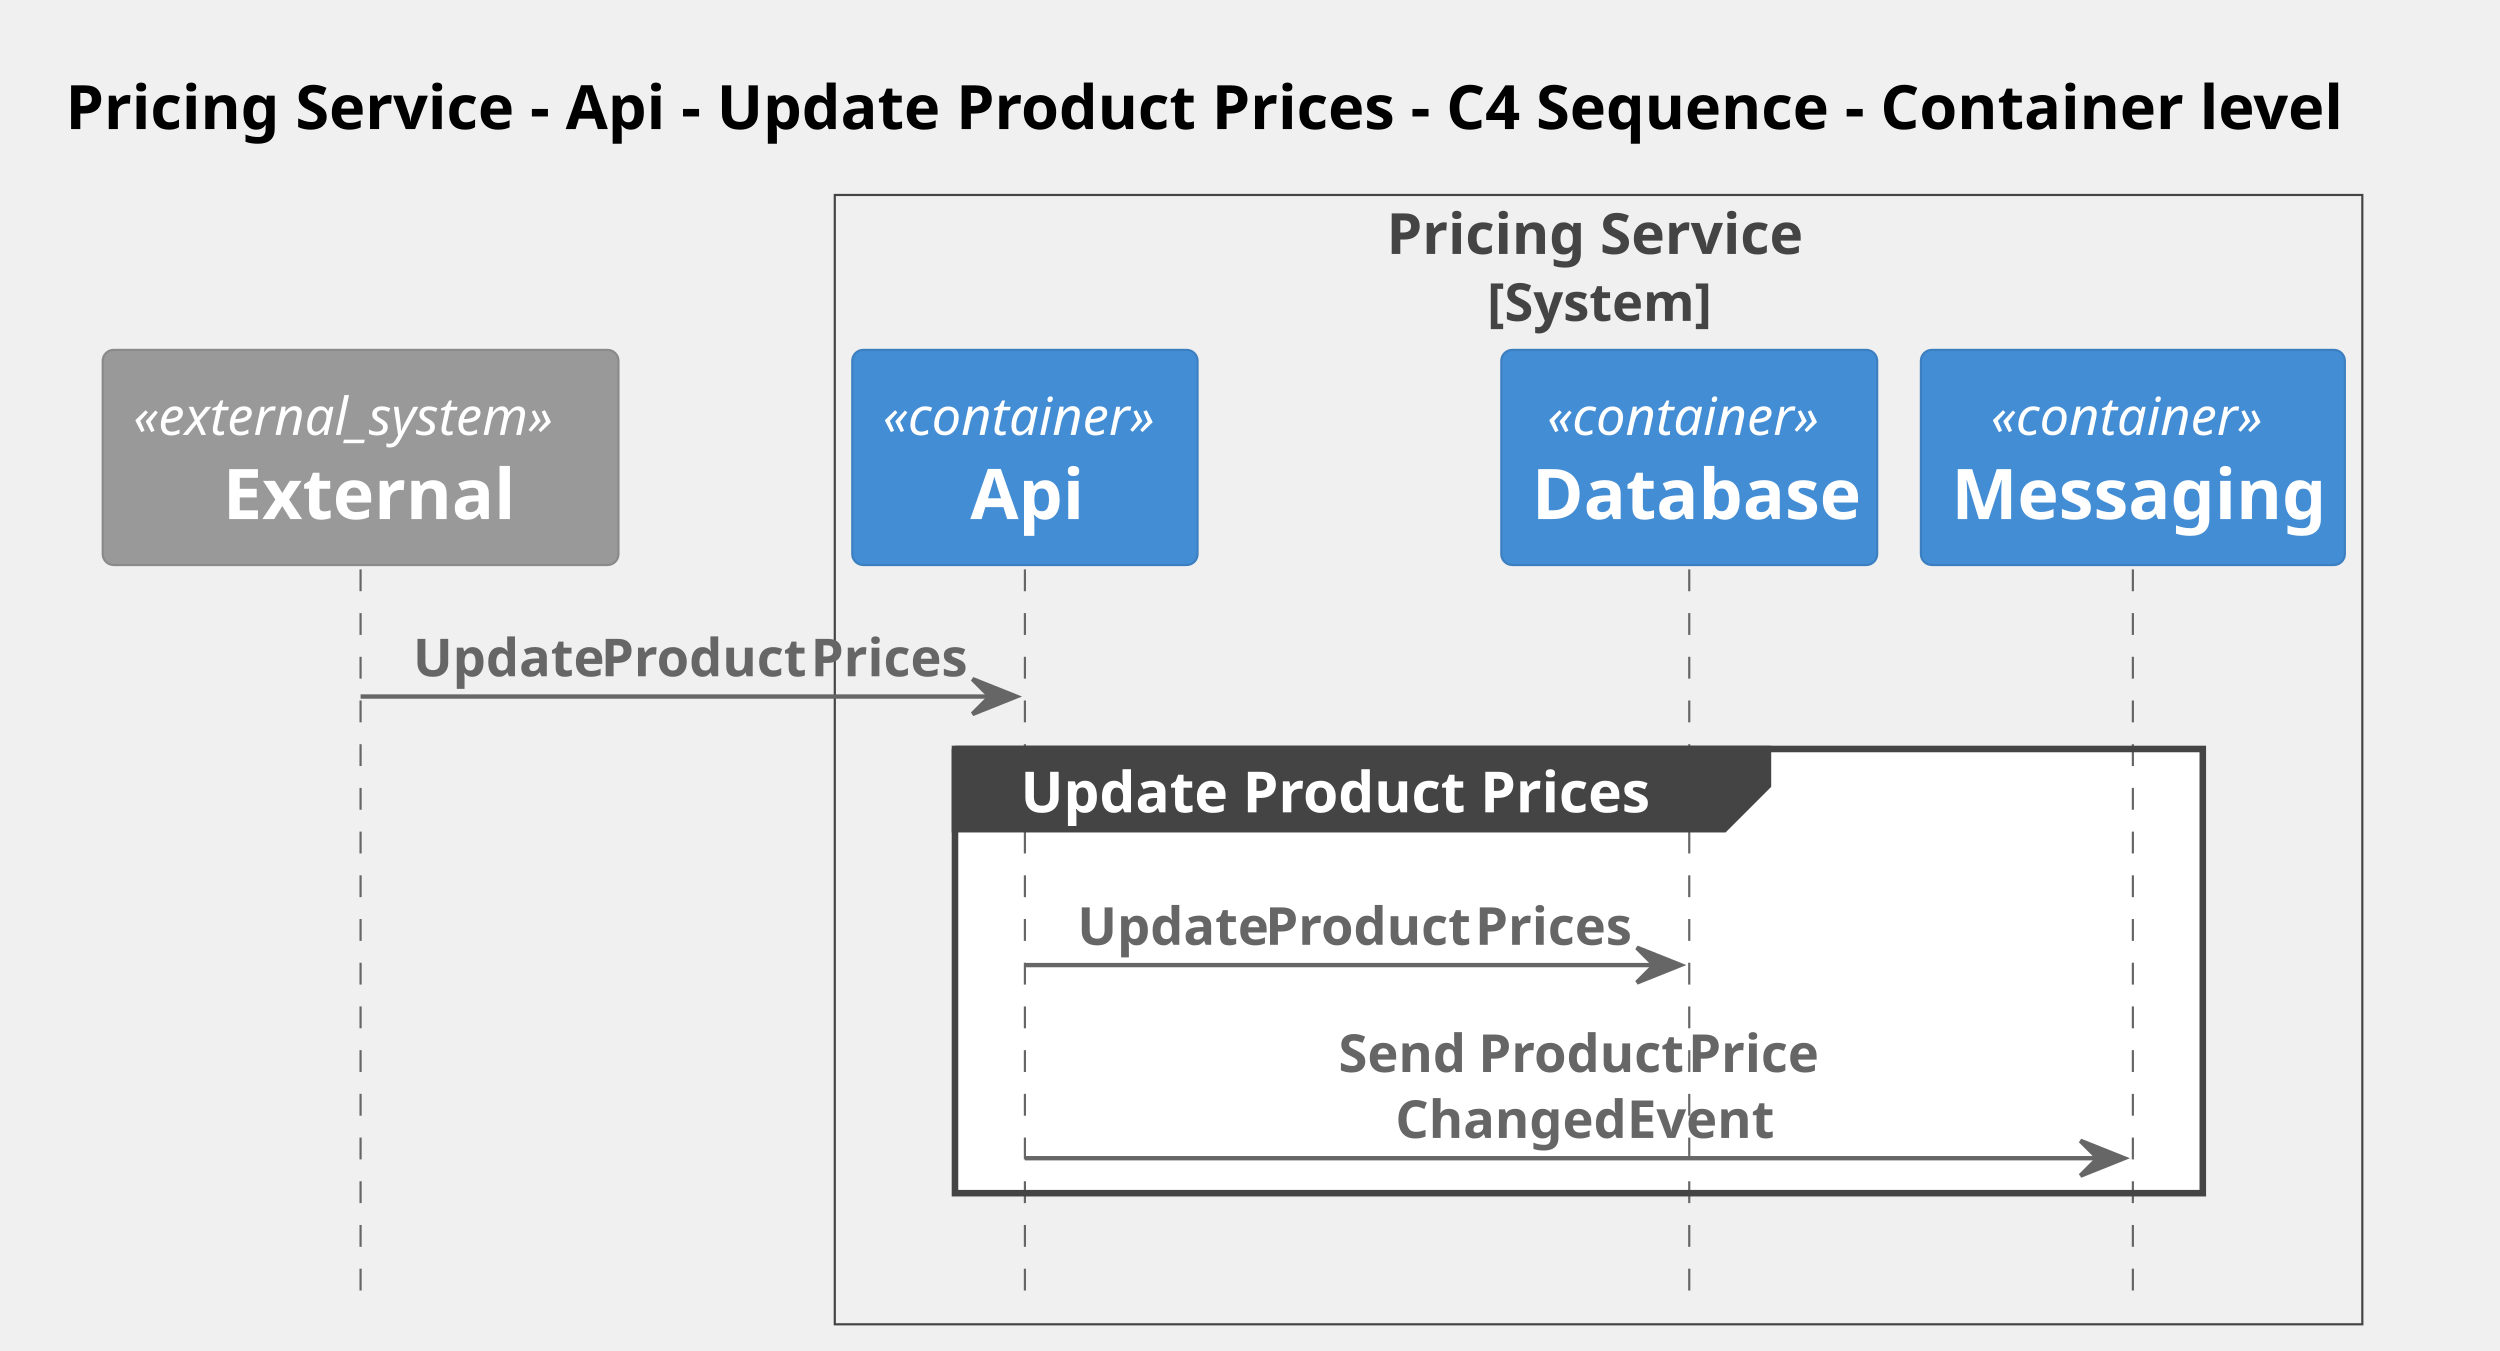
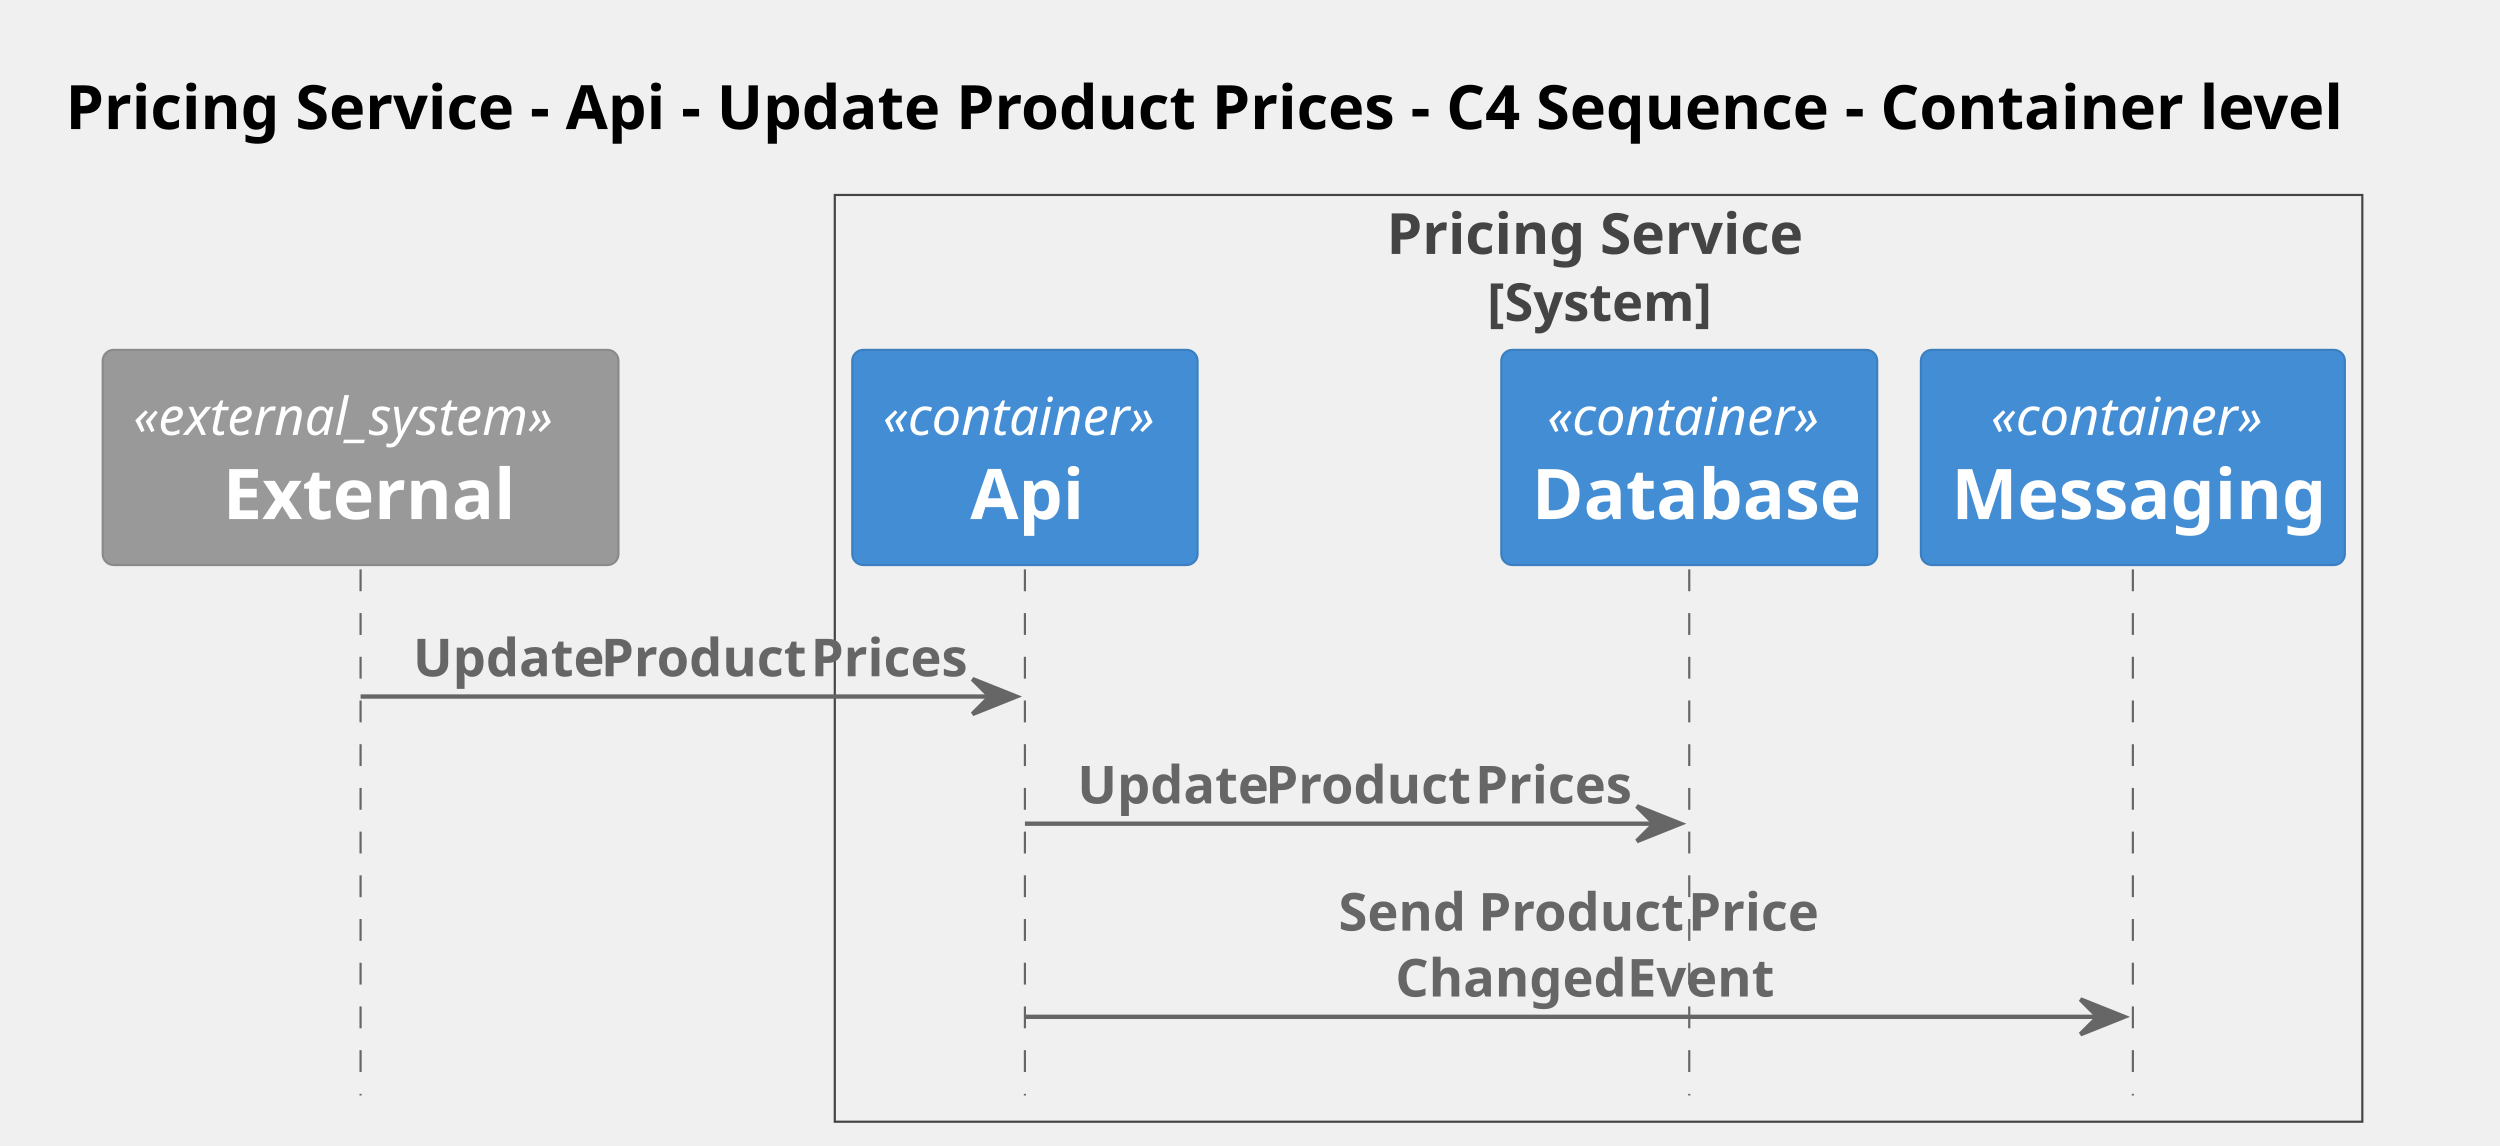
- <svg xmlns="http://www.w3.org/2000/svg" contentStyleType="text/css" height="309px" preserveAspectRatio="none" style="width:572px;height:309px;background:#FFFFFF;" version="1.1" viewBox="0 0 572 309" width="572px" zoomAndPan="magnify">
+ <svg xmlns="http://www.w3.org/2000/svg" contentStyleType="text/css" height="262px" preserveAspectRatio="none" style="width:572px;height:262px;background:#FFFFFF;" version="1.1" viewBox="0 0 572 262" width="572px" zoomAndPan="magnify">
  <defs />
  <g>
-     <rect fill="none" height="258.391" style="stroke:#444444;stroke-width:0.5;" width="349.5" x="191" y="44.609" />
+     <rect fill="none" height="212.039" style="stroke:#444444;stroke-width:0.5;" width="349.5" x="191" y="44.609" />
    <text fill="#444444" font-family="sans-serif" font-size="13" font-weight="bold" lengthAdjust="spacing" textLength="97" x="317.25" y="58.105">Pricing Service</text>
    <text fill="#444444" font-family="sans-serif" font-size="12" font-weight="bold" lengthAdjust="spacing" textLength="51" x="340.25" y="73.418">[System]</text>
    <text fill="#000000" font-family="sans-serif" font-size="14" font-weight="bold" lengthAdjust="spacing" textLength="539" x="15" y="29.533">Pricing Service - Api - Update Product Prices - C4 Sequence - Container level</text>
-     <rect fill="#FFFFFF" height="101.633" style="stroke:#FFFFFF;stroke-width:1.0;" width="285.5" x="218.5" y="171.367" />
-     <line style="stroke:#666666;stroke-width:0.5;stroke-dasharray:5.0,5.0;" x1="82.5" x2="82.5" y1="130.273" y2="297" />
-     <line style="stroke:#666666;stroke-width:0.5;stroke-dasharray:5.0,5.0;" x1="234.5" x2="234.5" y1="130.273" y2="297" />
-     <line style="stroke:#666666;stroke-width:0.5;stroke-dasharray:5.0,5.0;" x1="386.5" x2="386.5" y1="130.273" y2="297" />
-     <line style="stroke:#666666;stroke-width:0.5;stroke-dasharray:5.0,5.0;" x1="488" x2="488" y1="130.273" y2="297" />
+     <line style="stroke:#666666;stroke-width:0.5;stroke-dasharray:5.0,5.0;" x1="82.5" x2="82.5" y1="130.273" y2="250.648" />
+     <line style="stroke:#666666;stroke-width:0.5;stroke-dasharray:5.0,5.0;" x1="234.5" x2="234.5" y1="130.273" y2="250.648" />
+     <line style="stroke:#666666;stroke-width:0.5;stroke-dasharray:5.0,5.0;" x1="386.5" x2="386.5" y1="130.273" y2="250.648" />
+     <line style="stroke:#666666;stroke-width:0.5;stroke-dasharray:5.0,5.0;" x1="488" x2="488" y1="130.273" y2="250.648" />
    <rect fill="#999999" height="49.219" rx="2.5" ry="2.5" style="stroke:#8A8A8A;stroke-width:0.5;" width="118" x="23.5" y="80.055" />
    <text fill="#FFFFFF" font-family="sans-serif" font-size="12" font-style="italic" lengthAdjust="spacing" textLength="104" x="30.5" y="99.512">«external_system»</text>
    <text fill="#FFFFFF" font-family="sans-serif" font-size="16" font-weight="bold" lengthAdjust="spacing" textLength="63" x="51" y="118.758">External</text>
    <rect fill="#438DD5" height="49.219" rx="2.5" ry="2.5" style="stroke:#3C7FC0;stroke-width:0.5;" width="79" x="195" y="80.055" />
    <text fill="#FFFFFF" font-family="sans-serif" font-size="12" font-style="italic" lengthAdjust="spacing" textLength="65" x="202" y="99.512">«container»</text>
    <text fill="#FFFFFF" font-family="sans-serif" font-size="16" font-weight="bold" lengthAdjust="spacing" textLength="25" x="222" y="118.758">Api</text>
    <rect fill="#438DD5" height="49.219" rx="2.5" ry="2.5" style="stroke:#3C7FC0;stroke-width:0.5;" width="86" x="343.5" y="80.055" />
    <text fill="#FFFFFF" font-family="sans-serif" font-size="12" font-style="italic" lengthAdjust="spacing" textLength="65" x="354" y="99.512">«container»</text>
    <text fill="#FFFFFF" font-family="sans-serif" font-size="16" font-weight="bold" lengthAdjust="spacing" textLength="72" x="350.5" y="118.758">Database</text>
    <rect fill="#438DD5" height="49.219" rx="2.5" ry="2.5" style="stroke:#3C7FC0;stroke-width:0.5;" width="97" x="439.5" y="80.055" />
    <text fill="#FFFFFF" font-family="sans-serif" font-size="12" font-style="italic" lengthAdjust="spacing" textLength="65" x="455.5" y="99.512">«container»</text>
    <text fill="#FFFFFF" font-family="sans-serif" font-size="16" font-weight="bold" lengthAdjust="spacing" textLength="83" x="446.5" y="118.758">Messaging</text>
    <polygon fill="#666666" points="222.5,155.367,232.5,159.367,222.5,163.367,226.5,159.367" style="stroke:#666666;stroke-width:1.0;" />
    <line style="stroke:#666666;stroke-width:1.0;" x1="82.5" x2="228.5" y1="159.367" y2="159.367" />
    <text fill="#666666" font-family="sans-serif" font-size="12" font-weight="bold" lengthAdjust="spacing" textLength="40" x="94.5" y="154.731">Update</text>
    <text fill="#666666" font-family="sans-serif" font-size="12" font-weight="bold" lengthAdjust="spacing" textLength="3" x="134.5" y="154.731"> </text>
    <text fill="#666666" font-family="sans-serif" font-size="12" font-weight="bold" lengthAdjust="spacing" textLength="45" x="137.5" y="154.731">Product</text>
    <text fill="#666666" font-family="sans-serif" font-size="12" font-weight="bold" lengthAdjust="spacing" textLength="3" x="182.5" y="154.731"> </text>
    <text fill="#666666" font-family="sans-serif" font-size="12" font-weight="bold" lengthAdjust="spacing" textLength="37" x="185.5" y="154.731">Prices</text>
-     <path d="M218.5,171.367 L404.5,171.367 L404.5,179.719 L394.5,189.719 L218.5,189.719 L218.5,171.367 " fill="#444444" style="stroke:#444444;stroke-width:1.5;" />
-     <rect fill="none" height="101.633" style="stroke:#444444;stroke-width:1.5;" width="285.5" x="218.5" y="171.367" />
-     <text fill="#FFFFFF" font-family="sans-serif" font-size="13" font-weight="bold" lengthAdjust="spacing" textLength="141" x="233.5" y="185.862">Update Product Prices</text>
-     <polygon fill="#666666" points="374.5,216.812,384.5,220.812,374.5,224.812,378.5,220.812" style="stroke:#666666;stroke-width:1.0;" />
-     <line style="stroke:#666666;stroke-width:1.0;" x1="234.5" x2="380.5" y1="220.812" y2="220.812" />
-     <text fill="#666666" font-family="sans-serif" font-size="12" font-weight="bold" lengthAdjust="spacing" textLength="40" x="246.5" y="216.176">Update</text>
-     <text fill="#666666" font-family="sans-serif" font-size="12" font-weight="bold" lengthAdjust="spacing" textLength="3" x="286.5" y="216.176"> </text>
-     <text fill="#666666" font-family="sans-serif" font-size="12" font-weight="bold" lengthAdjust="spacing" textLength="45" x="289.5" y="216.176">Product</text>
-     <text fill="#666666" font-family="sans-serif" font-size="12" font-weight="bold" lengthAdjust="spacing" textLength="3" x="334.5" y="216.176"> </text>
-     <text fill="#666666" font-family="sans-serif" font-size="12" font-weight="bold" lengthAdjust="spacing" textLength="37" x="337.5" y="216.176">Prices</text>
-     <polygon fill="#666666" points="476,261,486,265,476,269,480,265" style="stroke:#666666;stroke-width:1.0;" />
-     <line style="stroke:#666666;stroke-width:1.0;" x1="234.5" x2="482" y1="265" y2="265" />
-     <text fill="#666666" font-family="sans-serif" font-size="12" font-weight="bold" lengthAdjust="spacing" textLength="29" x="306.25" y="245.269">Send</text>
-     <text fill="#666666" font-family="sans-serif" font-size="12" font-weight="bold" lengthAdjust="spacing" textLength="3" x="335.25" y="245.269"> </text>
-     <text fill="#666666" font-family="sans-serif" font-size="12" font-weight="bold" lengthAdjust="spacing" textLength="45" x="338.25" y="245.269">Product</text>
-     <text fill="#666666" font-family="sans-serif" font-size="12" font-weight="bold" lengthAdjust="spacing" textLength="3" x="383.25" y="245.269"> </text>
-     <text fill="#666666" font-family="sans-serif" font-size="12" font-weight="bold" lengthAdjust="spacing" textLength="30" x="386.25" y="245.269">Price</text>
-     <text fill="#666666" font-family="sans-serif" font-size="12" font-weight="bold" lengthAdjust="spacing" textLength="50" x="319.25" y="260.363">Changed</text>
-     <text fill="#666666" font-family="sans-serif" font-size="12" font-weight="bold" lengthAdjust="spacing" textLength="3" x="369.25" y="260.363"> </text>
-     <text fill="#666666" font-family="sans-serif" font-size="12" font-weight="bold" lengthAdjust="spacing" textLength="31" x="372.25" y="260.363">Event</text>
+     <polygon fill="#666666" points="374.5,184.461,384.5,188.461,374.5,192.461,378.5,188.461" style="stroke:#666666;stroke-width:1.0;" />
+     <line style="stroke:#666666;stroke-width:1.0;" x1="234.5" x2="380.5" y1="188.461" y2="188.461" />
+     <text fill="#666666" font-family="sans-serif" font-size="12" font-weight="bold" lengthAdjust="spacing" textLength="40" x="246.5" y="183.824">Update</text>
+     <text fill="#666666" font-family="sans-serif" font-size="12" font-weight="bold" lengthAdjust="spacing" textLength="3" x="286.5" y="183.824"> </text>
+     <text fill="#666666" font-family="sans-serif" font-size="12" font-weight="bold" lengthAdjust="spacing" textLength="45" x="289.5" y="183.824">Product</text>
+     <text fill="#666666" font-family="sans-serif" font-size="12" font-weight="bold" lengthAdjust="spacing" textLength="3" x="334.5" y="183.824"> </text>
+     <text fill="#666666" font-family="sans-serif" font-size="12" font-weight="bold" lengthAdjust="spacing" textLength="37" x="337.5" y="183.824">Prices</text>
+     <polygon fill="#666666" points="476,228.648,486,232.648,476,236.648,480,232.648" style="stroke:#666666;stroke-width:1.0;" />
+     <line style="stroke:#666666;stroke-width:1.0;" x1="234.5" x2="482" y1="232.648" y2="232.648" />
+     <text fill="#666666" font-family="sans-serif" font-size="12" font-weight="bold" lengthAdjust="spacing" textLength="29" x="306.25" y="212.918">Send</text>
+     <text fill="#666666" font-family="sans-serif" font-size="12" font-weight="bold" lengthAdjust="spacing" textLength="3" x="335.25" y="212.918"> </text>
+     <text fill="#666666" font-family="sans-serif" font-size="12" font-weight="bold" lengthAdjust="spacing" textLength="45" x="338.25" y="212.918">Product</text>
+     <text fill="#666666" font-family="sans-serif" font-size="12" font-weight="bold" lengthAdjust="spacing" textLength="3" x="383.25" y="212.918"> </text>
+     <text fill="#666666" font-family="sans-serif" font-size="12" font-weight="bold" lengthAdjust="spacing" textLength="30" x="386.25" y="212.918">Price</text>
+     <text fill="#666666" font-family="sans-serif" font-size="12" font-weight="bold" lengthAdjust="spacing" textLength="50" x="319.25" y="228.012">Changed</text>
+     <text fill="#666666" font-family="sans-serif" font-size="12" font-weight="bold" lengthAdjust="spacing" textLength="3" x="369.25" y="228.012"> </text>
+     <text fill="#666666" font-family="sans-serif" font-size="12" font-weight="bold" lengthAdjust="spacing" textLength="31" x="372.25" y="228.012">Event</text>
  </g>
</svg>
